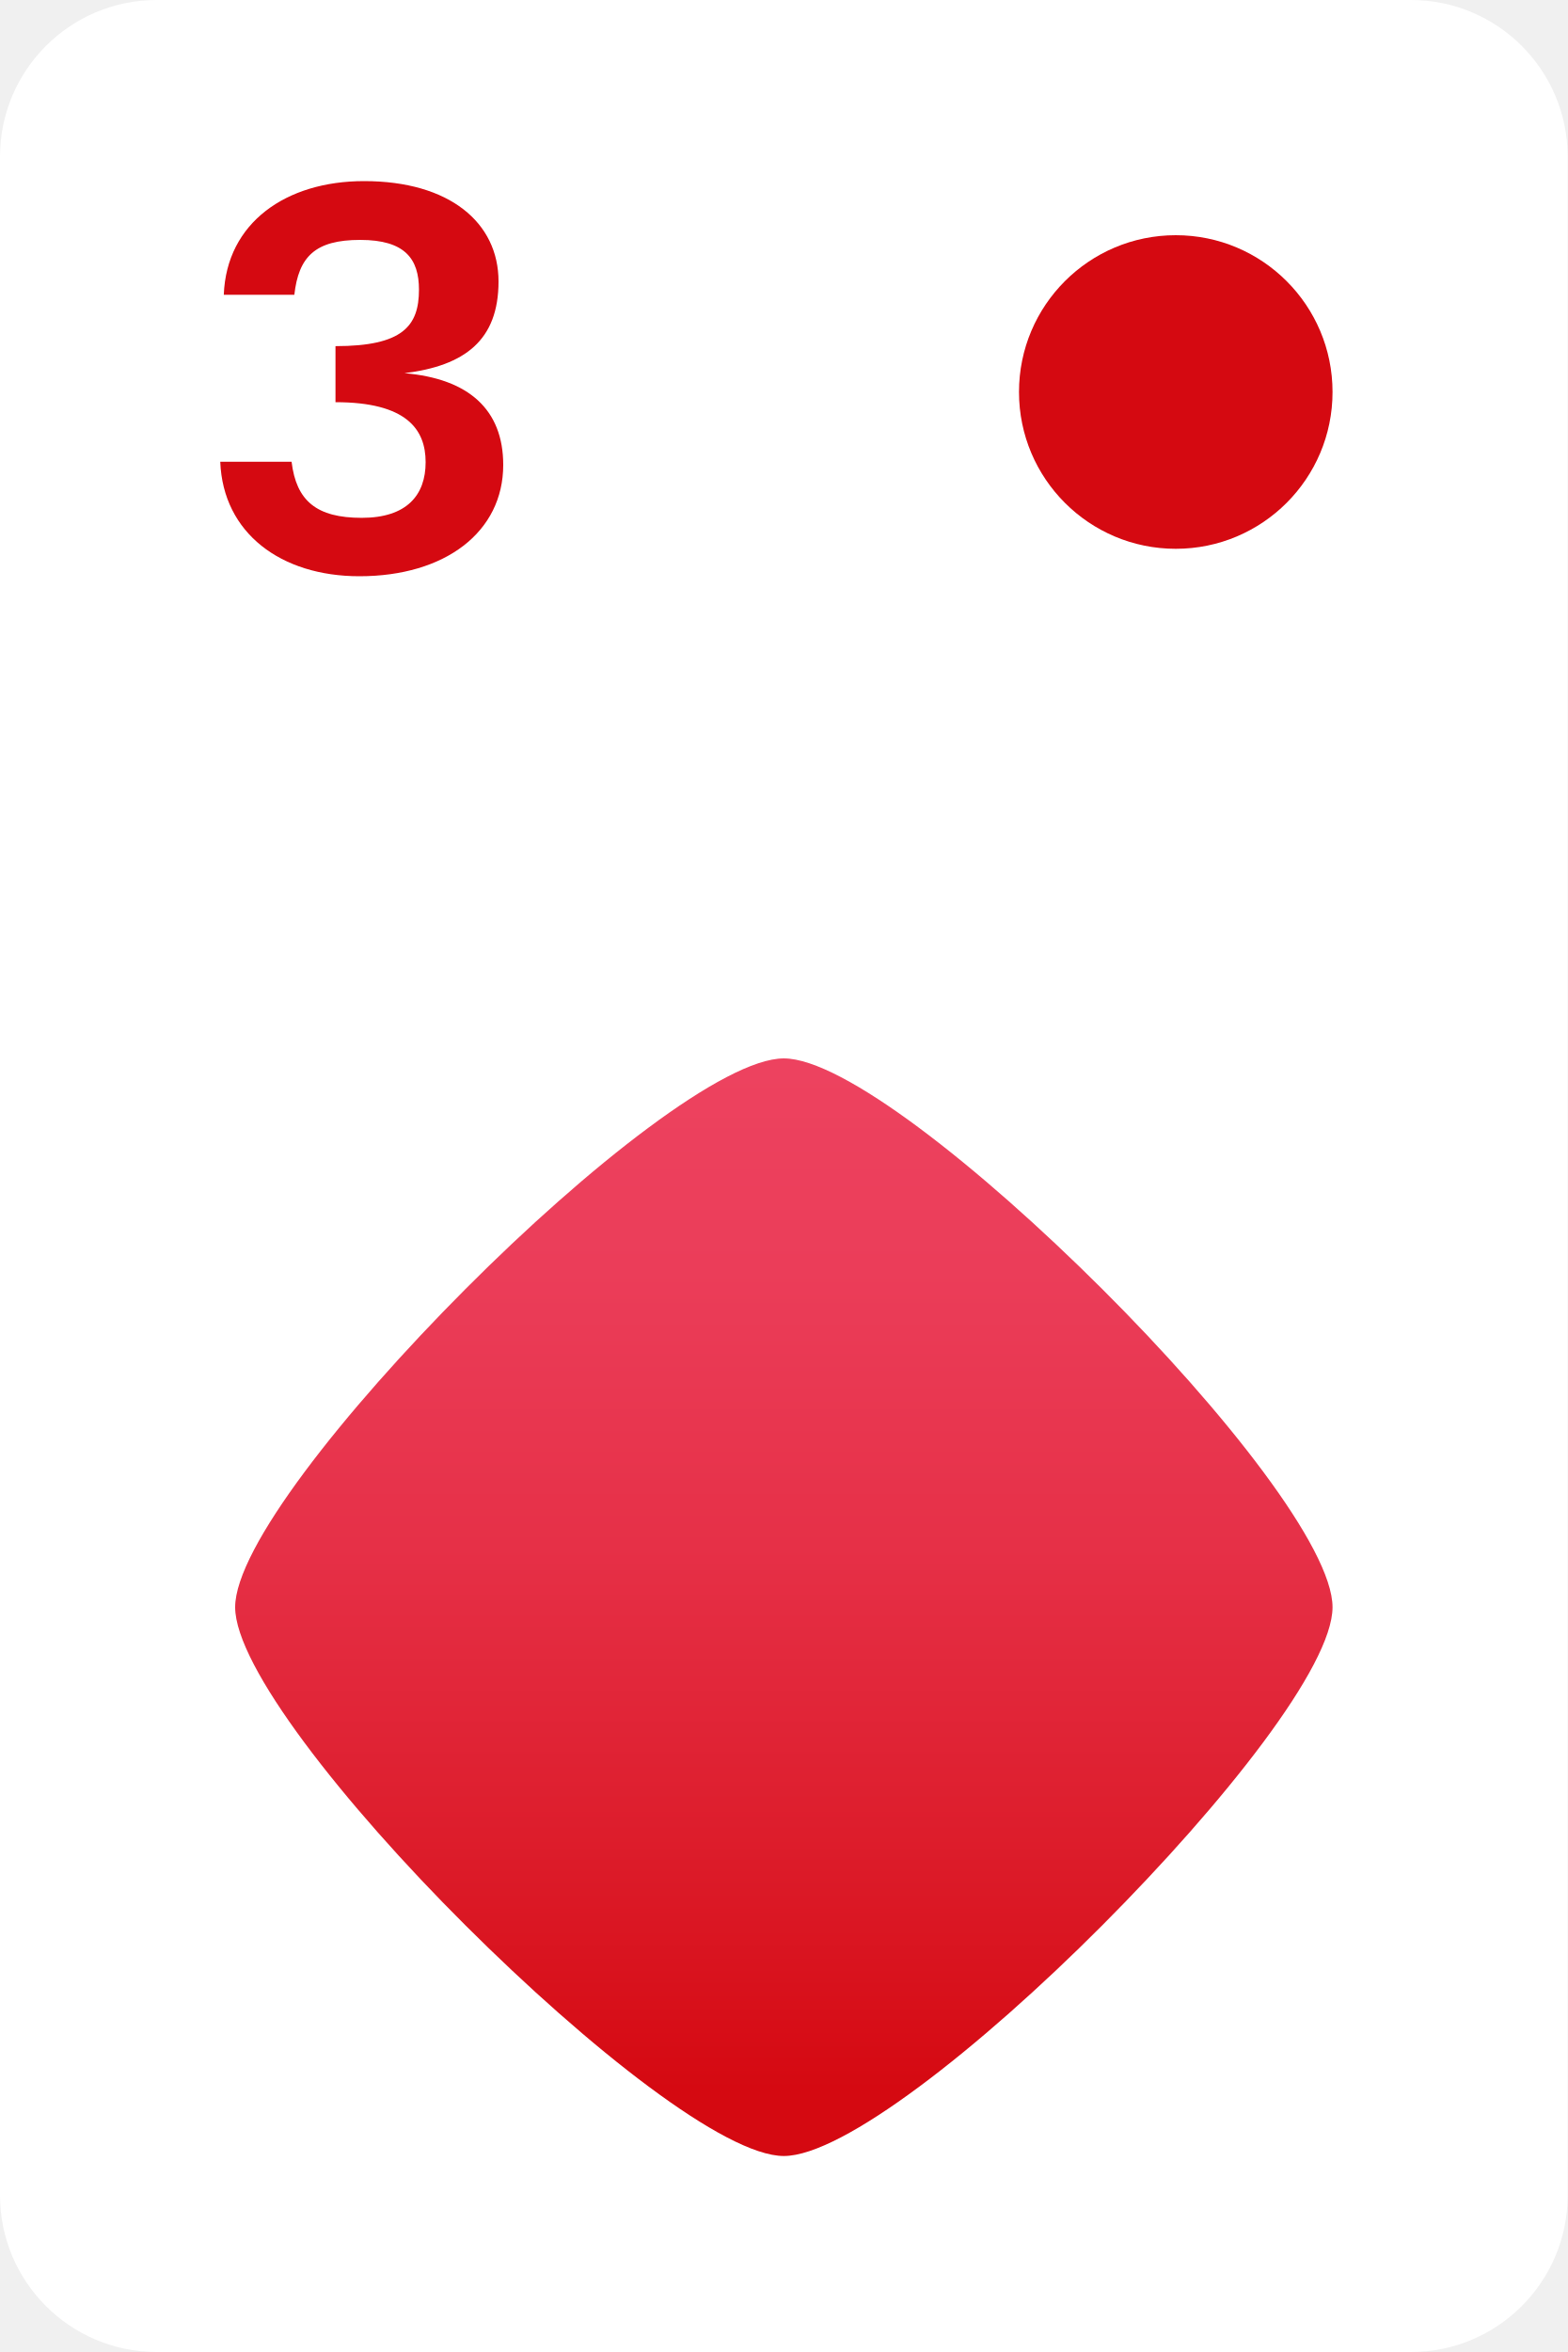
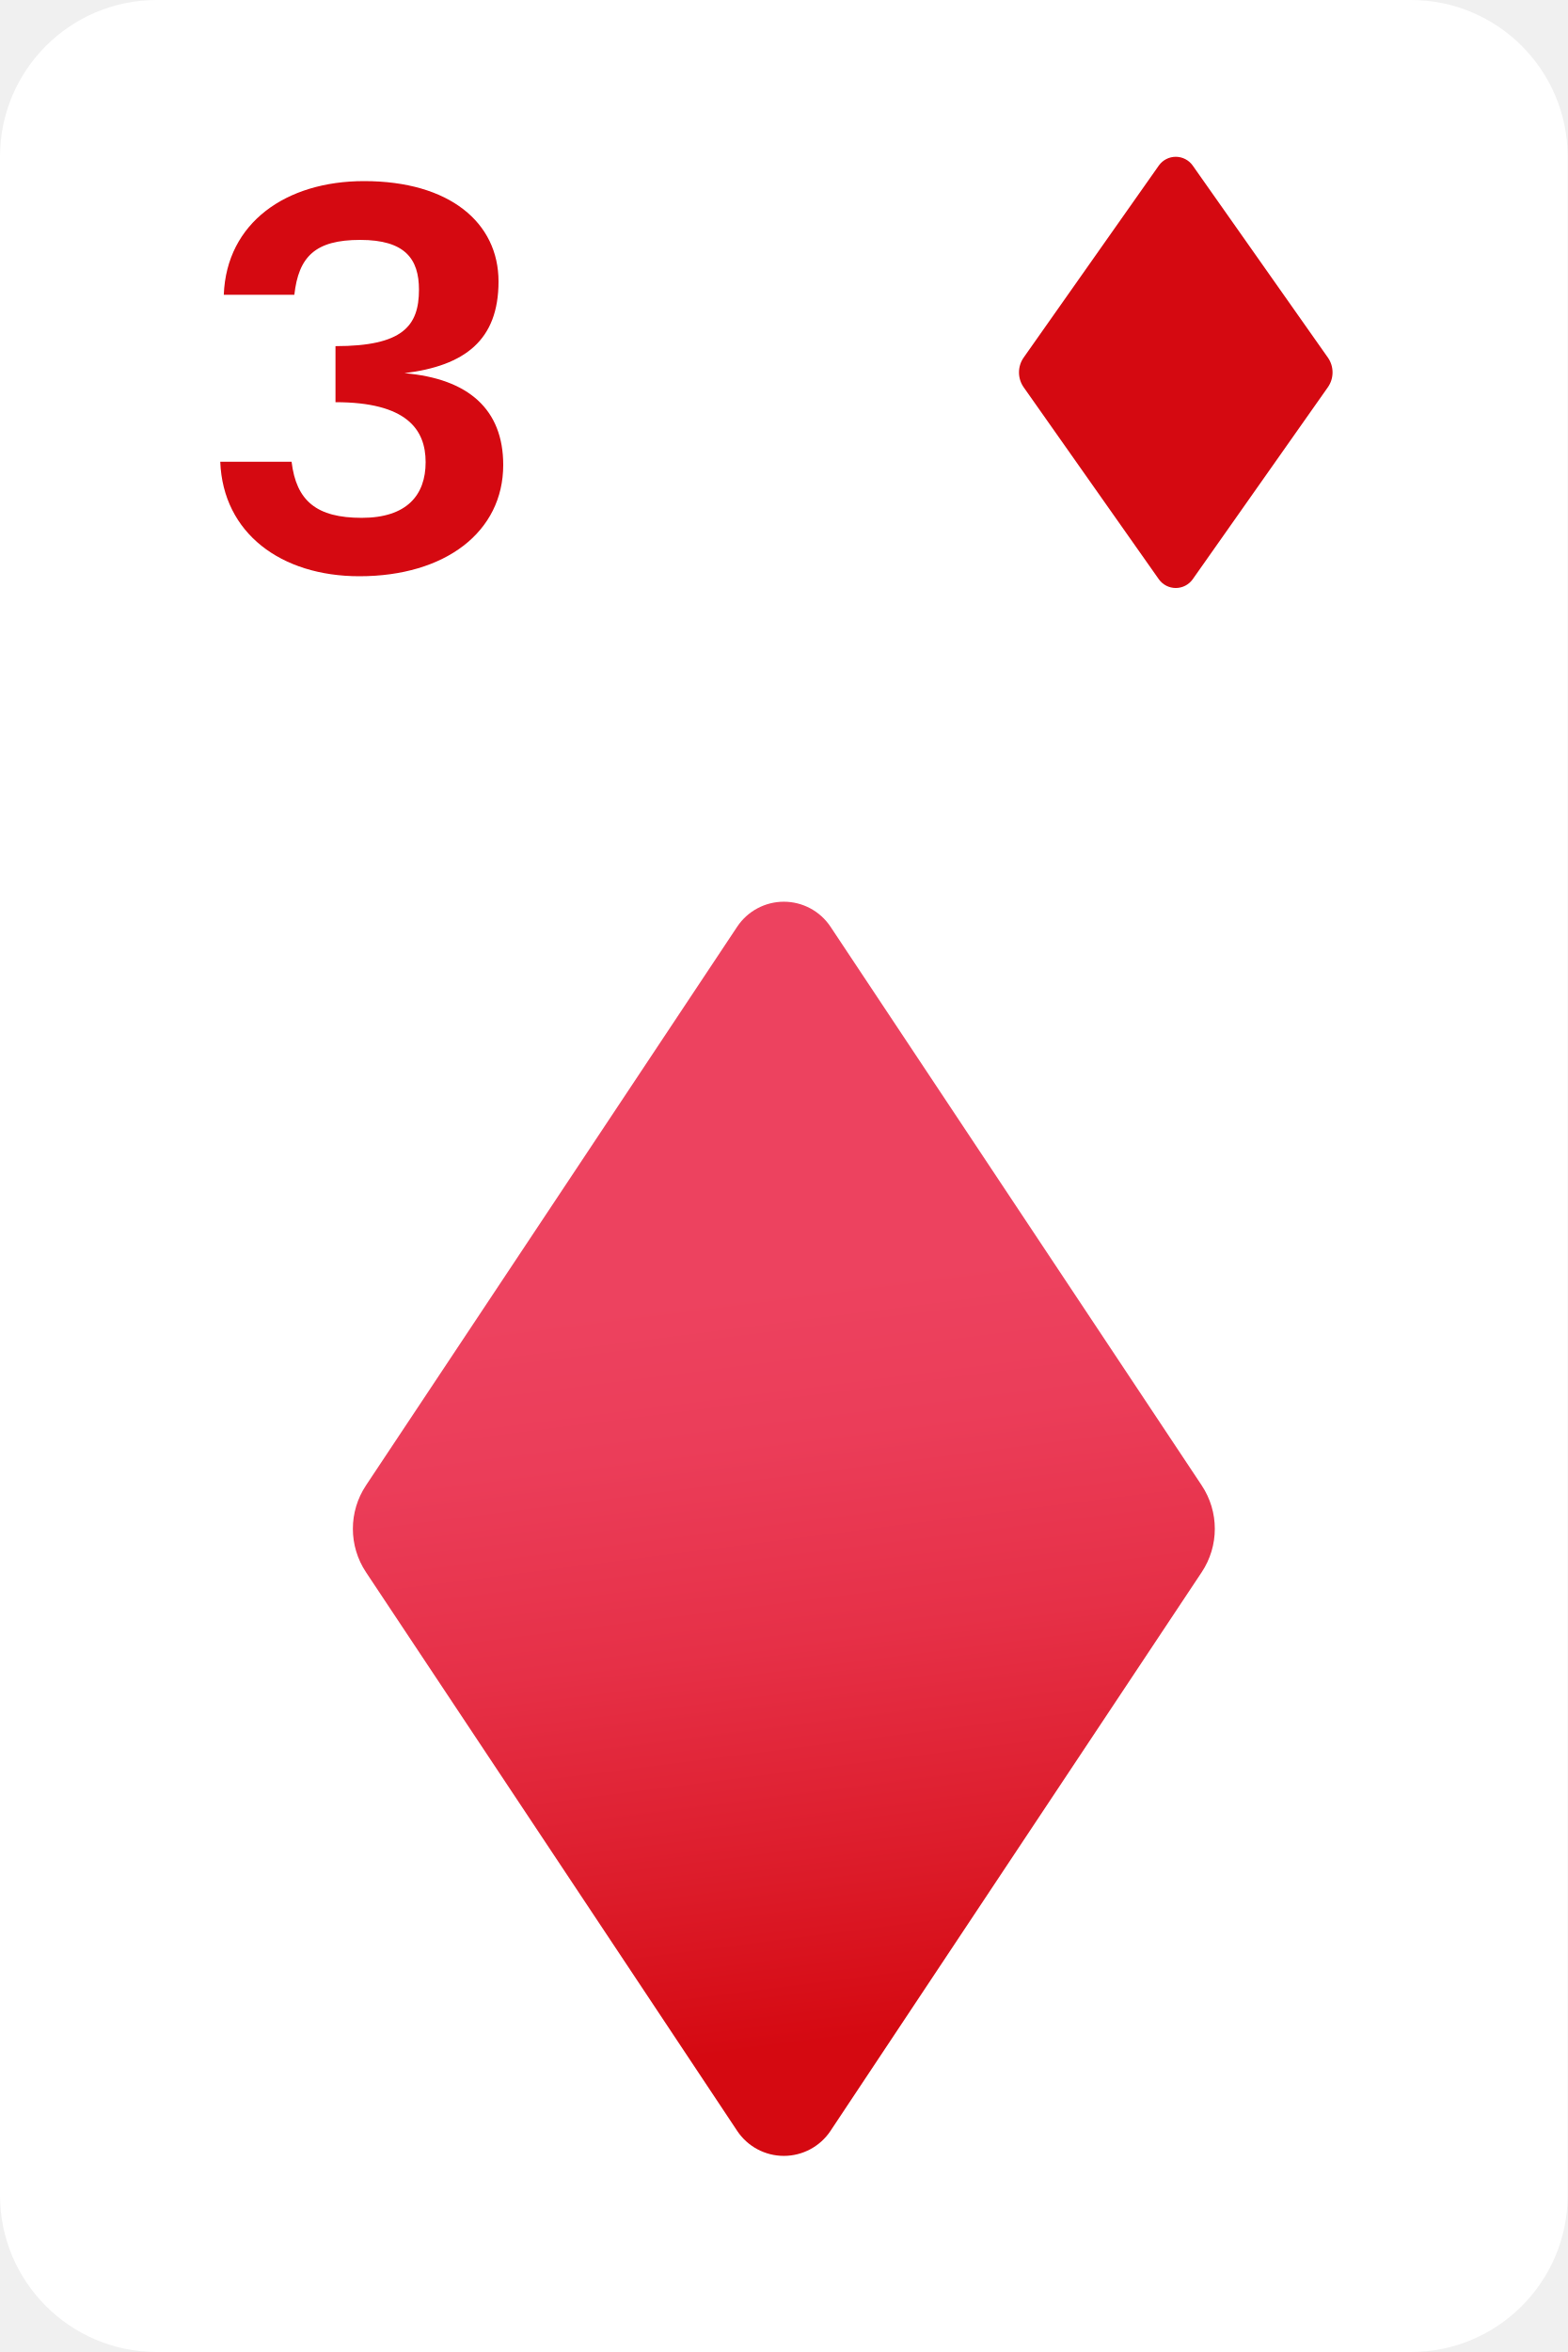
<svg xmlns="http://www.w3.org/2000/svg" viewBox="0 0 40 60">
  <defs>
-     <linearGradient id="svg_card_diamonds_3_1" x1="20" y1="27.21" x2="20" y2="53.31" gradientUnits="userSpaceOnUse">
+     <linearGradient id="svg_card_diamonds_3_1" x1="19.22" y1="32.86" x2="21.66" y2="52.01" gradientUnits="userSpaceOnUse">
      <stop offset="0" stop-color="#ed425f" />
      <stop offset=".2" stop-color="#eb3d59" />
      <stop offset=".47" stop-color="#e63047" />
      <stop offset=".78" stop-color="#dc1b29" />
      <stop offset="1" stop-color="#d50911" />
    </linearGradient>
  </defs>
  <rect width="40" height="60" rx="4" fill="#fff" />
-   <path d="M8.56 8.83c1.71 0 2.13-.51 2.13-1.44 0-.78-.35-1.27-1.5-1.27s-1.57.43-1.68 1.4h-1.8c.07-1.84 1.59-2.9 3.58-2.9 2.18 0 3.43 1.06 3.43 2.56s-.86 2.15-2.4 2.34c1.64.14 2.52.93 2.52 2.34 0 1.71-1.48 2.84-3.67 2.84-2 0-3.48-1.1-3.55-2.92h1.82c.12 1 .64 1.43 1.79 1.43s1.63-.58 1.63-1.42-.49-1.53-2.3-1.53z" fill="#d50911" />
-   <circle cx="30" cy="10" r="4" fill="#d50911" />
-   <path d="M20 27c-1.5 0-5 2.75-8.12 5.88S6 39.5 6 41s2.75 5 5.88 8.12S18.5 55 20 55s5-2.75 8.12-5.88S34 42.5 34 41s-2.75-5-5.88-8.12S21.5 27 20 27z" fill="url(#svg_card_diamonds_3_1)" />
+   <path fill="#d50911" d="M8.56 8.83c1.71 0 2.13-.51 2.13-1.44 0-.78-.35-1.27-1.5-1.27s-1.57.43-1.68 1.4h-1.8c.07-1.84 1.59-2.9 3.58-2.9 2.18 0 3.43 1.06 3.43 2.56s-.86 2.15-2.4 2.34c1.64.14 2.52.93 2.52 2.34 0 1.71-1.48 2.84-3.67 2.84-2 0-3.48-1.1-3.55-2.92h1.82c.12 1 .64 1.43 1.79 1.43s1.63-.58 1.63-1.42-.49-1.53-2.3-1.53zm25.32 1.05l-3.45 4.9a.53.53 0 01-.86 0l-3.45-4.9a.66.66 0 010-.76l3.45-4.9a.53.53 0 01.86 0l3.45 4.9a.66.66 0 010 .76z" />
+   <path d="M30.66 40.11l-9.47 14.25a1.43 1.43 0 01-2.38 0L9.34 40.11a2 2 0 010-2.22l9.47-14.25a1.43 1.43 0 012.38 0l9.47 14.25a2 2 0 010 2.22z" fill="url(#svg_card_diamonds_3_1)" />
</svg>
